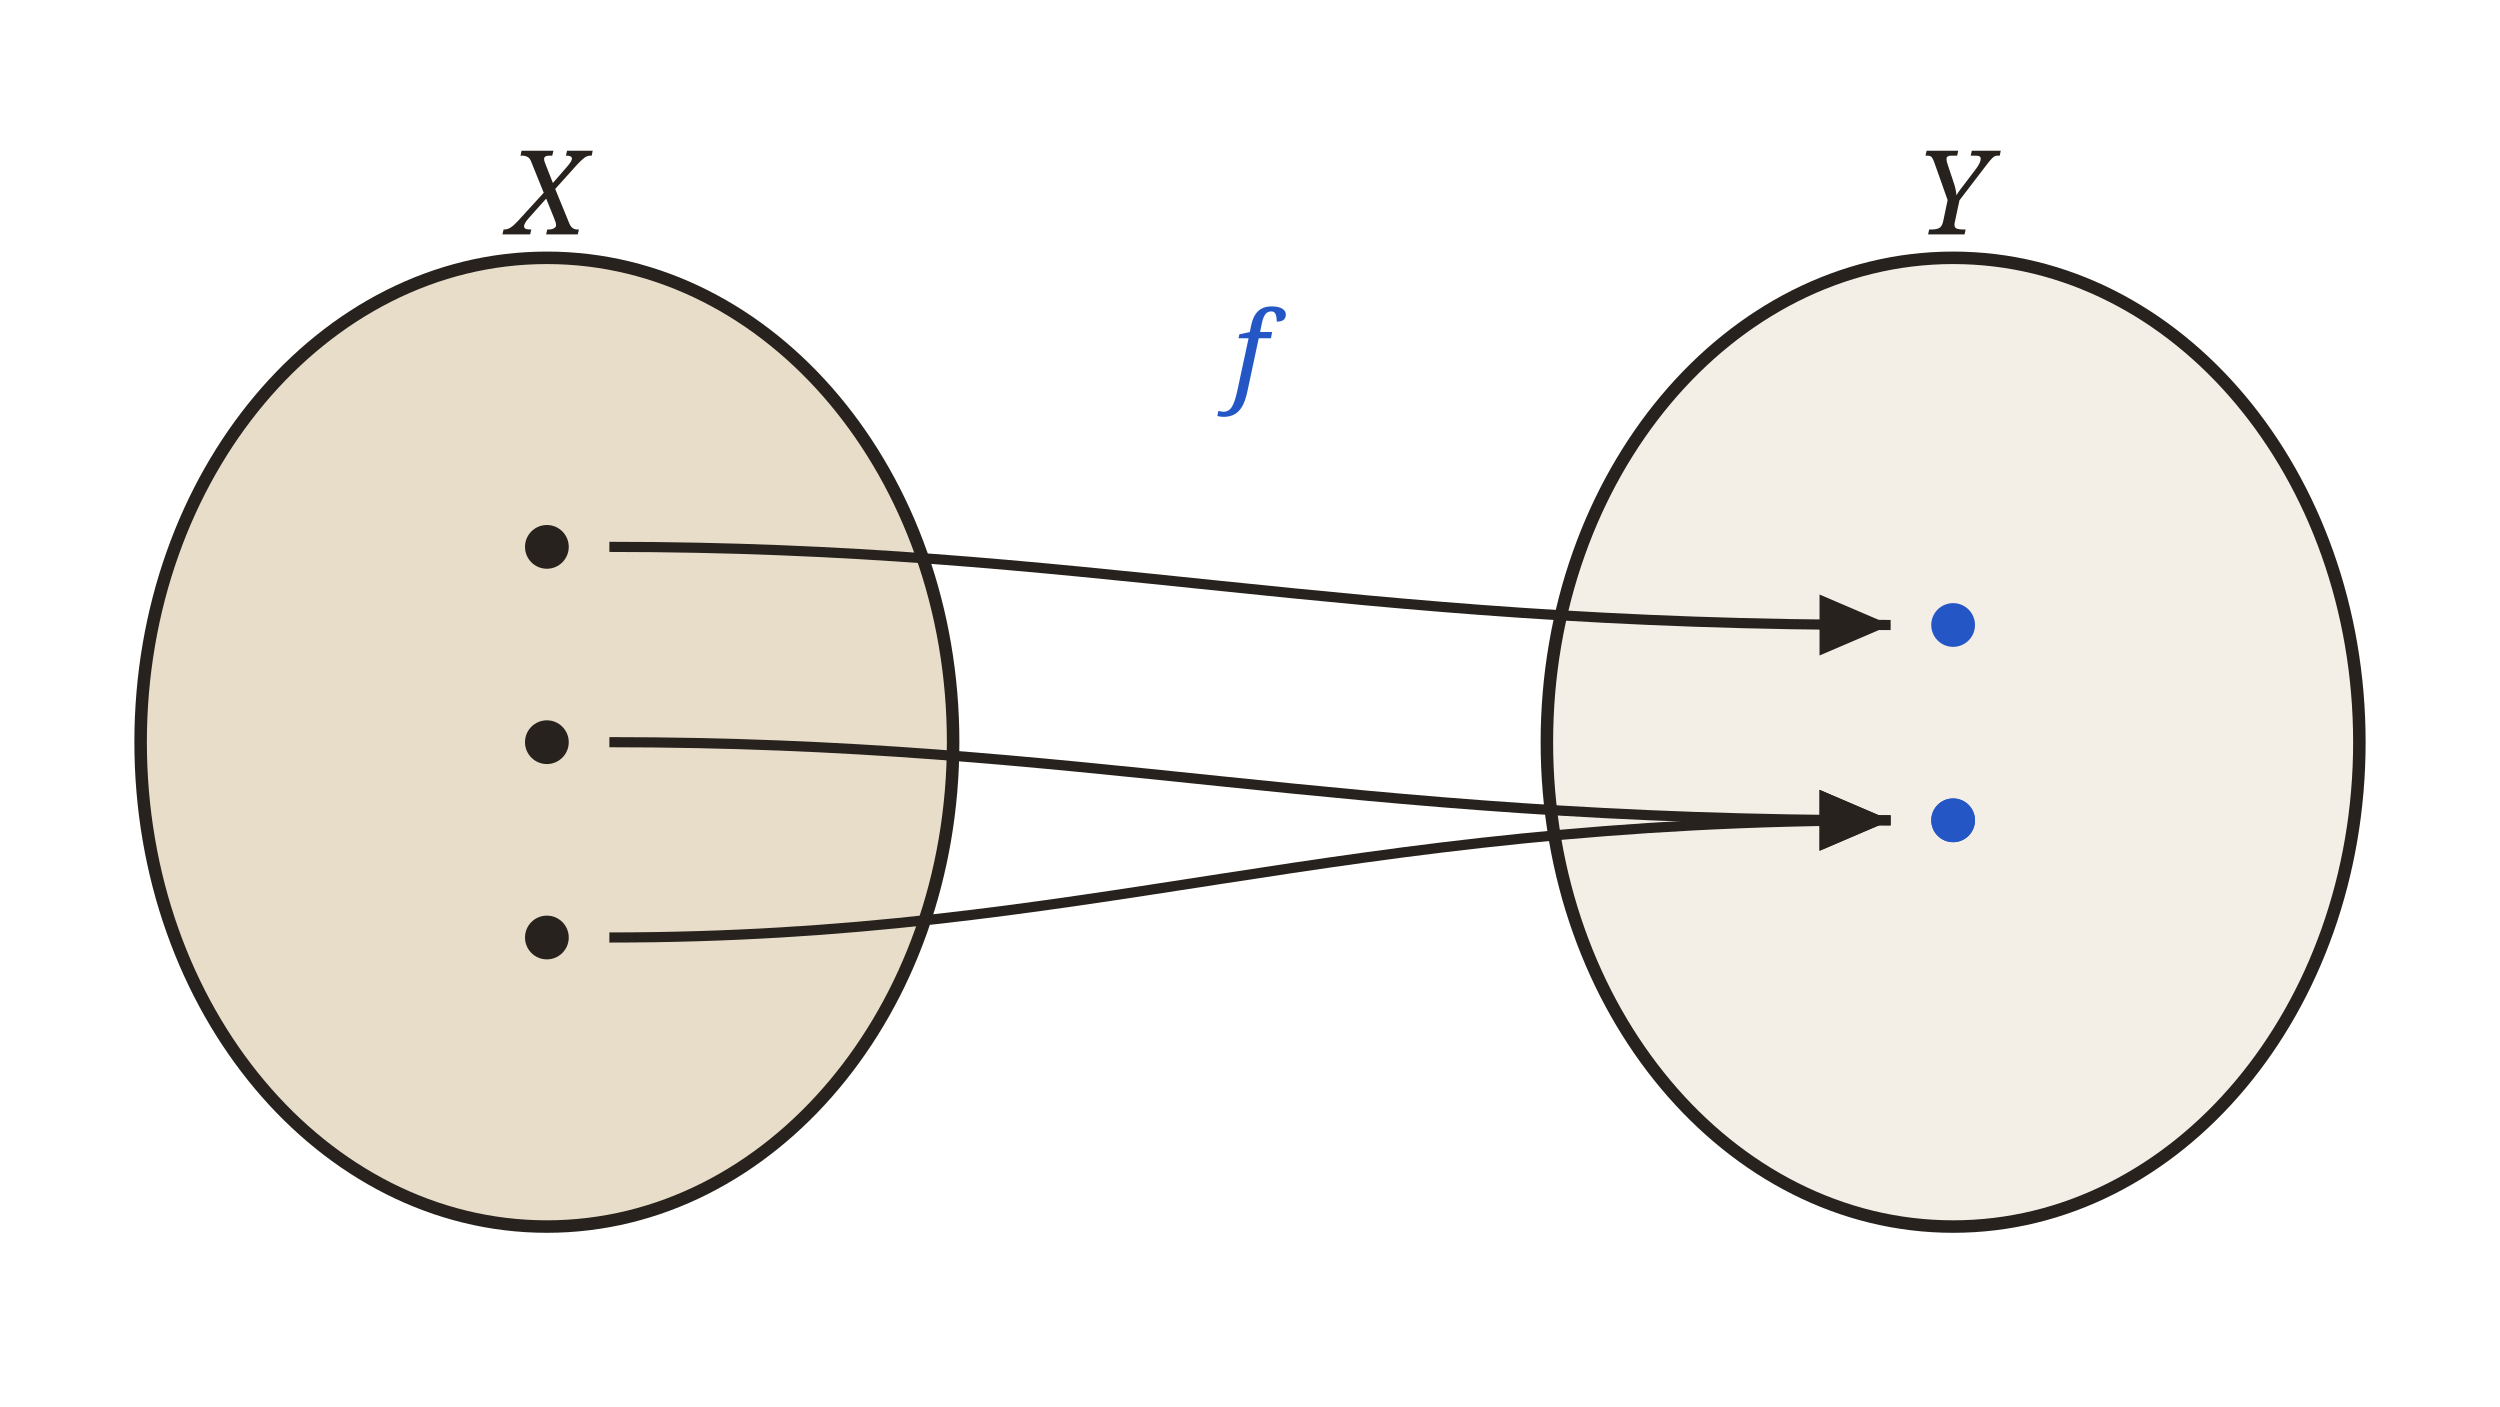
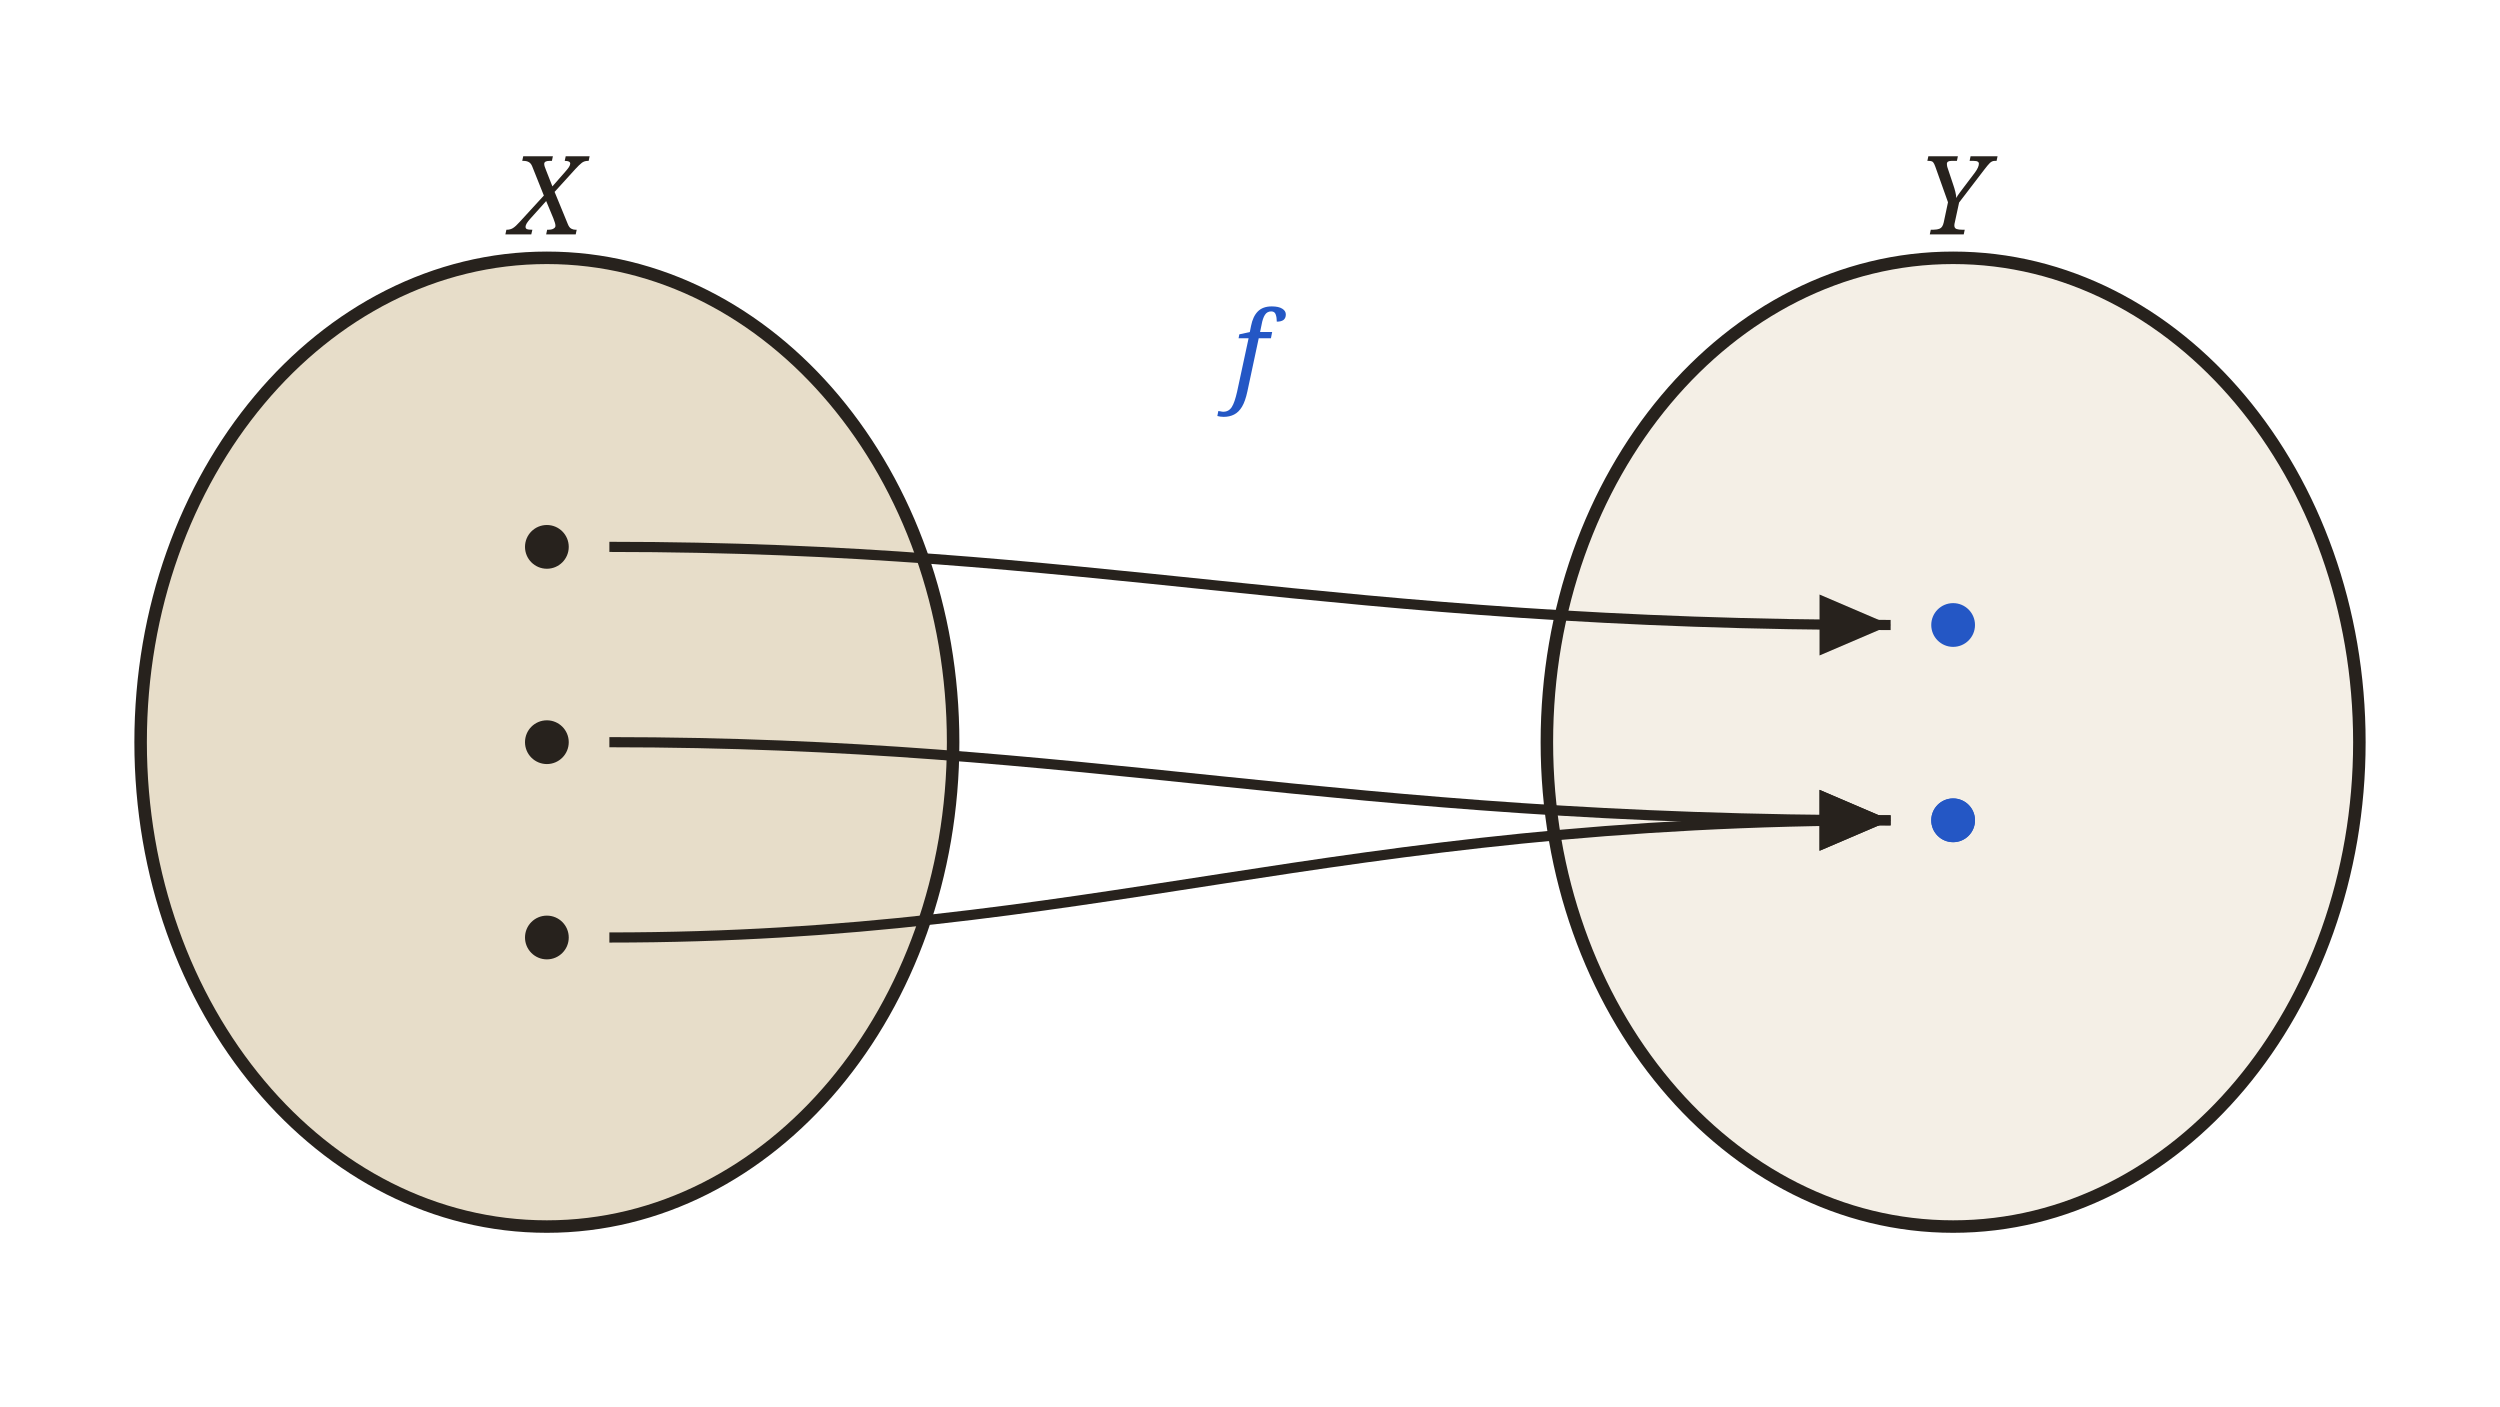
<svg xmlns="http://www.w3.org/2000/svg" viewBox="0 0 320 180" font-family="'Newsreader',Georgia,serif" role="img">
  <defs>
    <marker id="ar" markerWidth="9" markerHeight="9" refX="7" refY="3" orient="auto">
      <path d="M0,0 L7,3 L0,6 Z" fill="var(--dia-ink,#27221d)" />
    </marker>
    <marker id="ara" markerWidth="9" markerHeight="9" refX="7" refY="3" orient="auto">
      <path d="M0,0 L7,3 L0,6 Z" fill="var(--dia-acc,#2457c5)" />
    </marker>
  </defs>
  <ellipse cx="70" cy="95" rx="52" ry="62" fill="var(--dia-fill,#e7ddc9)" stroke="var(--dia-ink,#27221d)" stroke-width="1.6" />
  <ellipse cx="250" cy="95" rx="52" ry="62" fill="var(--dia-fill2,#f4efe6)" stroke="var(--dia-ink,#27221d)" stroke-width="1.6" />
-   <text x="70" y="30" font-size="15" fill="var(--dia-ink,#27221d)" text-anchor="middle" font-weight="normal" font-style="italic">X</text>
-   <text x="250" y="30" font-size="15" fill="var(--dia-ink,#27221d)" text-anchor="middle" font-weight="normal" font-style="italic">Y</text>
+   <text x="70" y="30" font-size="14" fill="var(--dia-ink,#27221d)" text-anchor="middle" font-weight="normal" font-style="italic">X</text>
+   <text x="250" y="30" font-size="14" fill="var(--dia-ink,#27221d)" text-anchor="middle" font-weight="normal" font-style="italic">Y</text>
  <circle cx="70" cy="70" r="2.8" fill="var(--dia-ink,#27221d)" />
  <circle cx="250" cy="80" r="2.8" fill="var(--dia-acc,#2457c5)" />
  <path d="M78,70 C140,70 170,80 242,80" fill="none" stroke="var(--dia-ink,#27221d)" stroke-width="1.3" marker-end="url(#ar)" />
  <circle cx="70" cy="95" r="2.8" fill="var(--dia-ink,#27221d)" />
  <circle cx="250" cy="105" r="2.8" fill="var(--dia-acc,#2457c5)" />
  <path d="M78,95 C140,95 170,105 242,105" fill="none" stroke="var(--dia-ink,#27221d)" stroke-width="1.3" marker-end="url(#ar)" />
  <circle cx="70" cy="120" r="2.8" fill="var(--dia-ink,#27221d)" />
  <circle cx="250" cy="105" r="2.8" fill="var(--dia-acc,#2457c5)" />
  <path d="M78,120 C140,120 170,105 242,105" fill="none" stroke="var(--dia-ink,#27221d)" stroke-width="1.3" marker-end="url(#ar)" />
  <text x="160" y="50" font-size="14" fill="var(--dia-acc,#2457c5)" text-anchor="middle" font-weight="normal" font-style="italic">f</text>
</svg>
